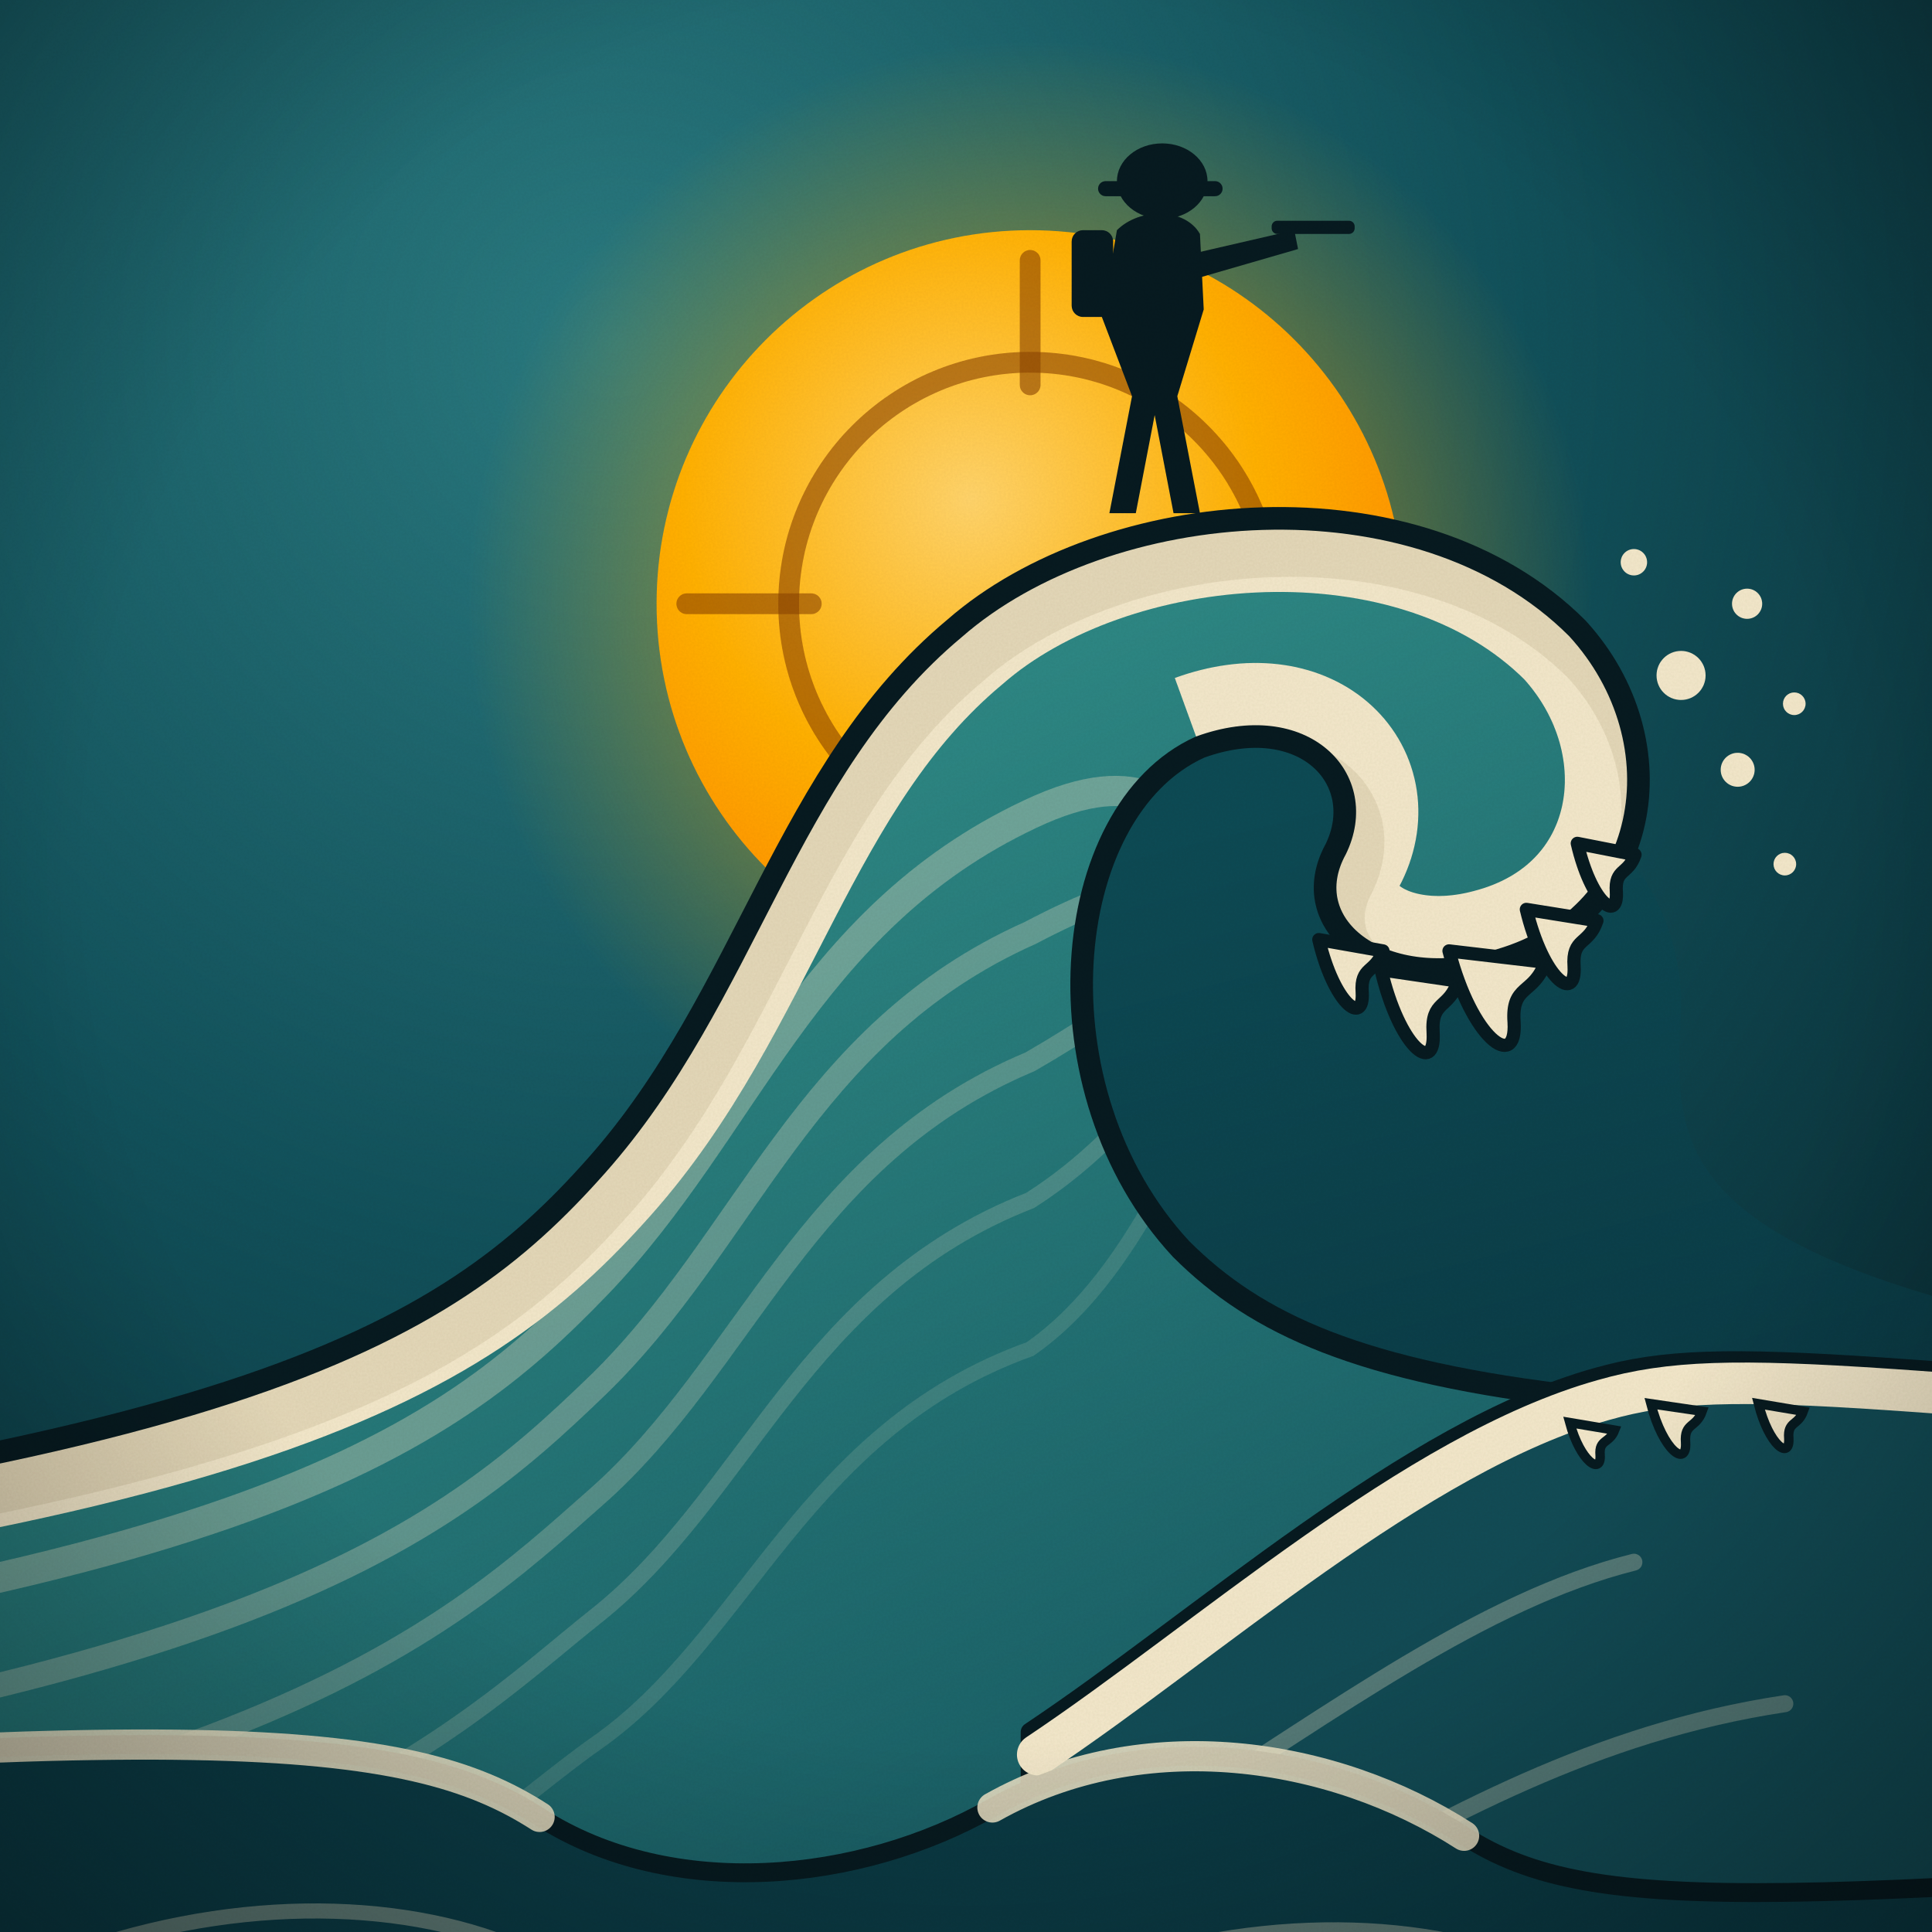
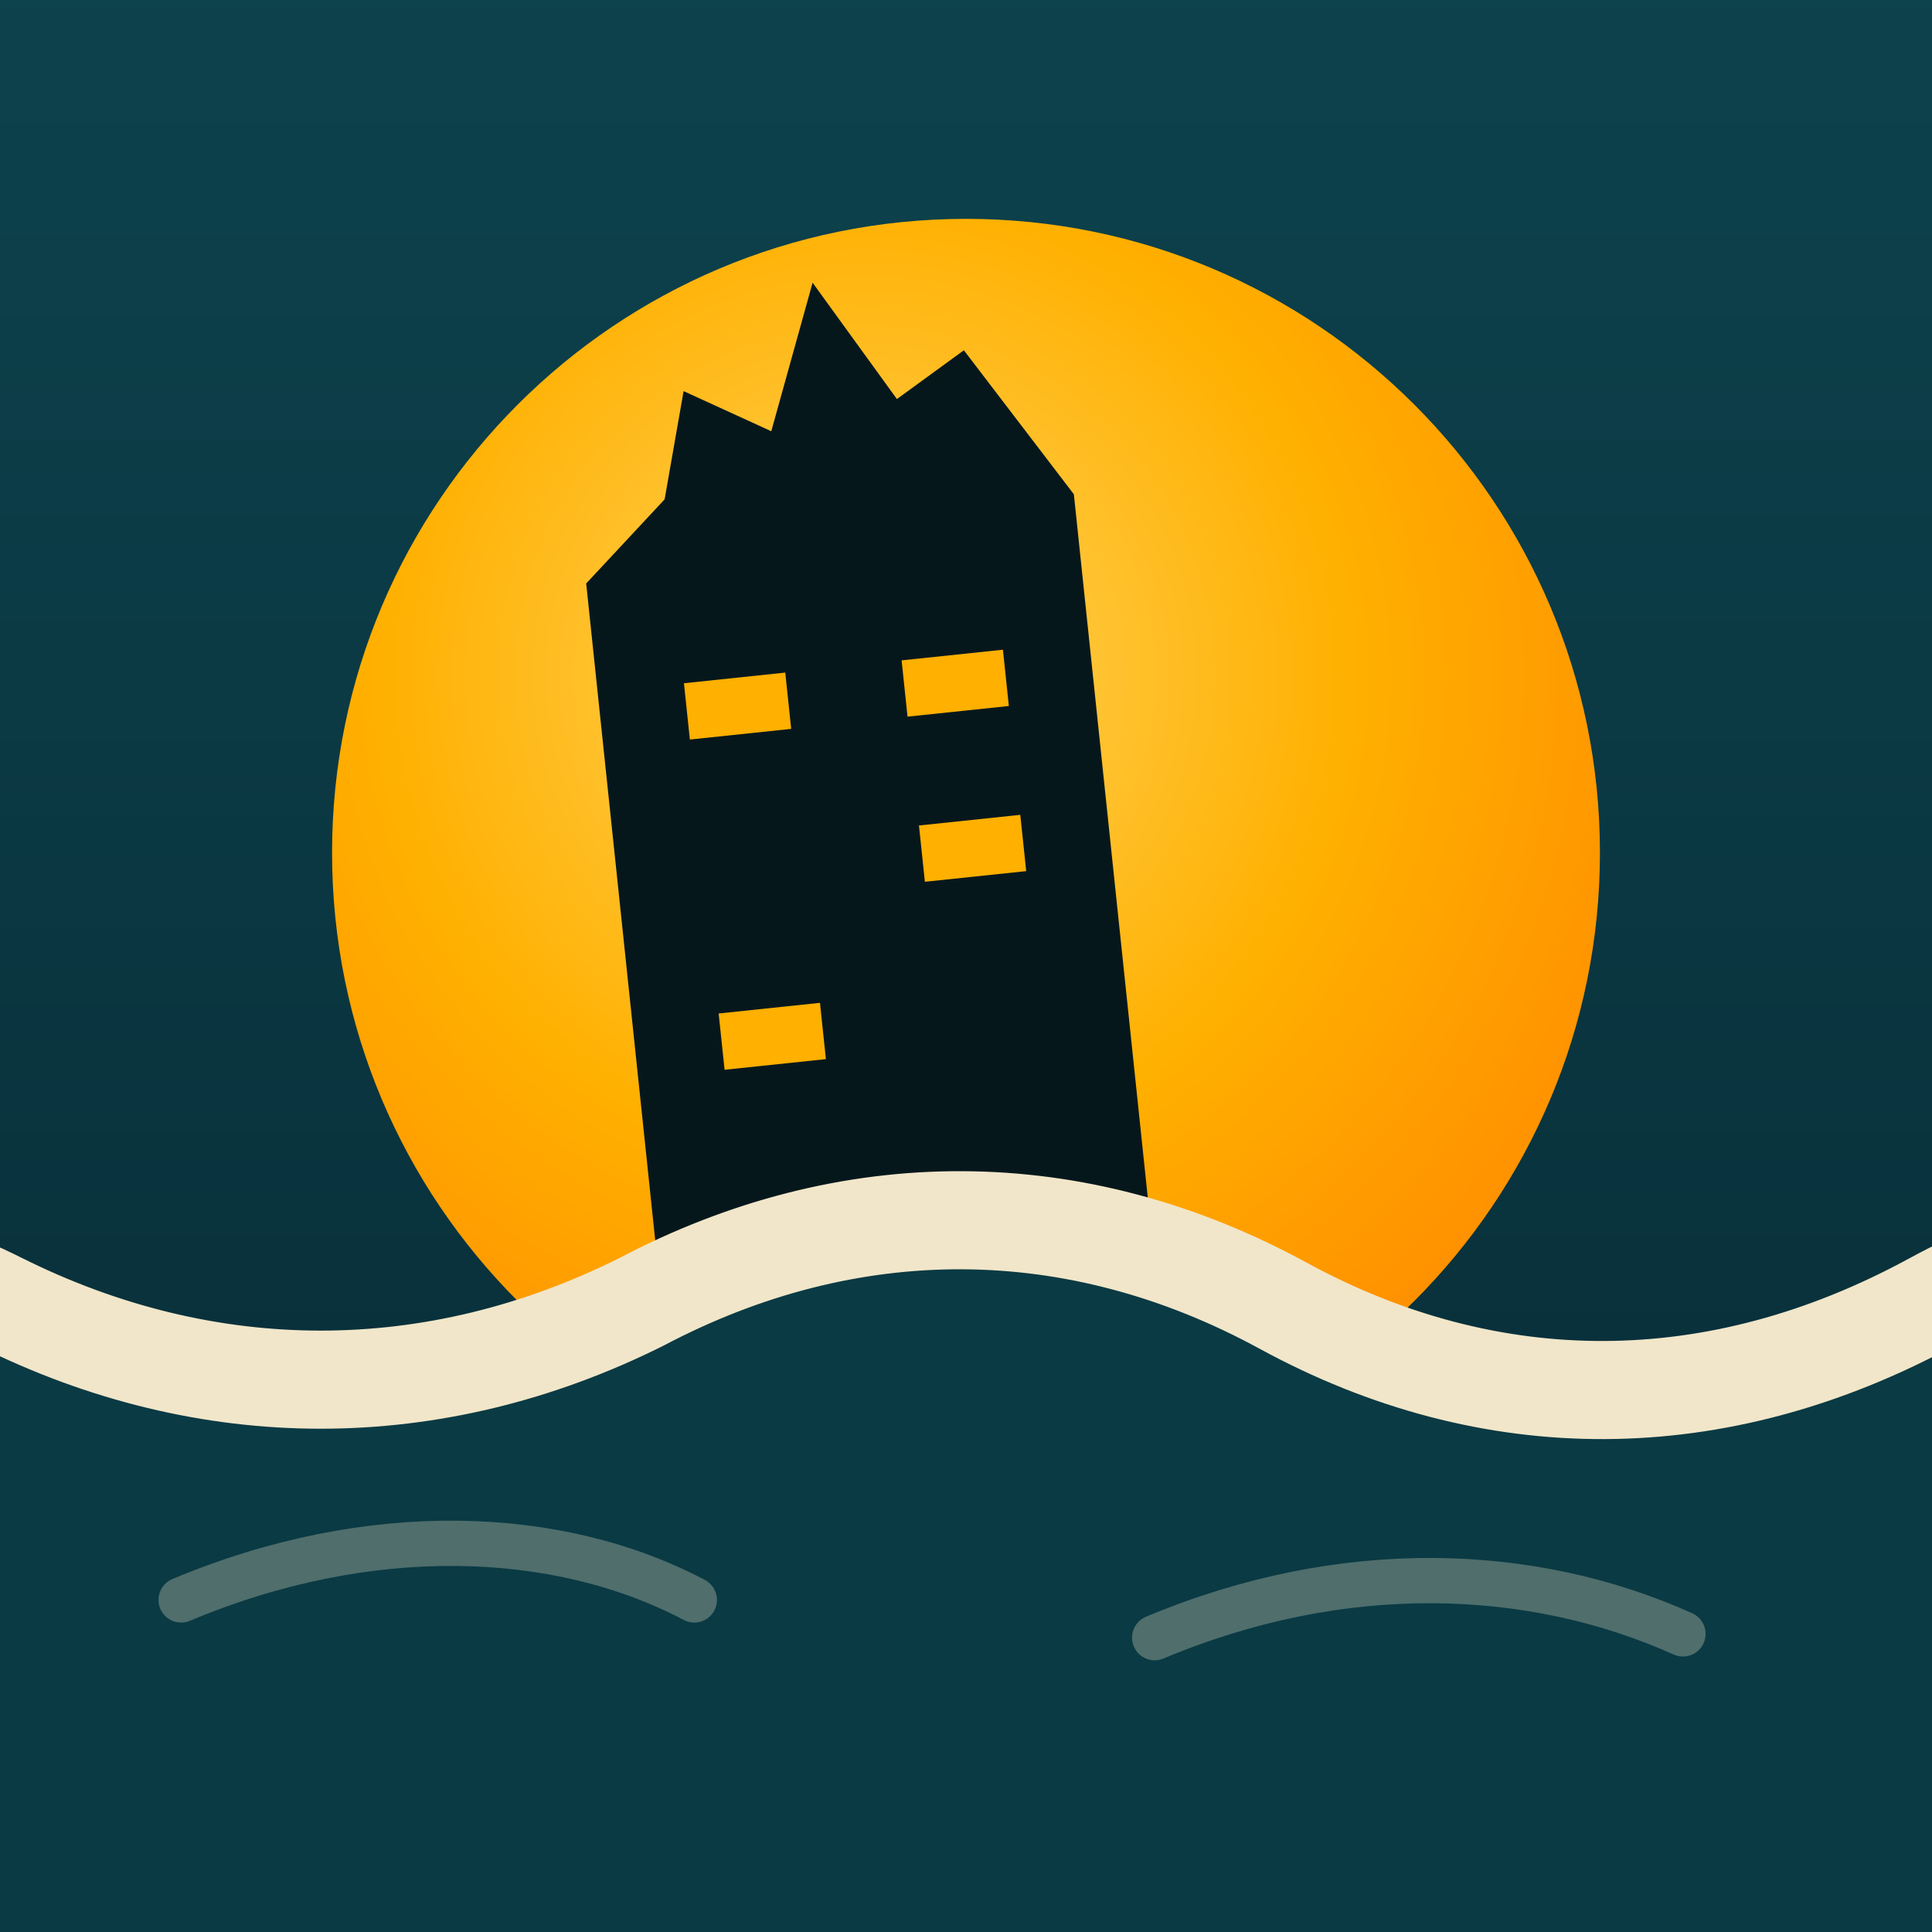
<svg xmlns="http://www.w3.org/2000/svg" viewBox="0 0 1024 1024" width="1024" height="1024">
  <defs>
-     <radialGradient id="bg" cx="0.32" cy="0.18" r="1.05">
-       <stop offset="0" stop-color="#2a7a80" />
-       <stop offset="0.45" stop-color="#11505a" />
-       <stop offset="1" stop-color="#082229" />
+     <linearGradient id="bg" x1="0" y1="0" x2="0" y2="1">
+       <stop offset="0" stop-color="#0f4c57" />
+       <stop offset="1" stop-color="#05202a" />
+     </linearGradient>
+     <radialGradient id="sun" cx="0.42" cy="0.36" r="0.7">
+       <stop offset="0" stop-color="#ffd45e" />
+       <stop offset="0.55" stop-color="#ffb000" />
+       <stop offset="1" stop-color="#ff8c00" />
    </radialGradient>
-     <radialGradient id="sun" cx="0.42" cy="0.36" r="0.7">
-       <stop offset="0" stop-color="#ffd36a" />
-       <stop offset="0.55" stop-color="#ffb000" />
-       <stop offset="1" stop-color="#ff8a00" />
-     </radialGradient>
-     <linearGradient id="waveG" x1="0.2" y1="0.25" x2="0.75" y2="1">
-       <stop offset="0" stop-color="#2f8a86" />
-       <stop offset="0.45" stop-color="#1b6268" />
-       <stop offset="1" stop-color="#0c3a45" />
-     </linearGradient>
-     <radialGradient id="glow">
-       <stop offset="0.55" stop-color="#ffb000" stop-opacity="0.35" />
-       <stop offset="1" stop-color="#ffb000" stop-opacity="0" />
-     </radialGradient>
-     <linearGradient id="barrel" x1="0.3" y1="0" x2="0.8" y2="1">
-       <stop offset="0" stop-color="#0d4a54" />
-       <stop offset="1" stop-color="#0a3540" />
-     </linearGradient>
-     <radialGradient id="vig" cx="0.5" cy="0.45" r="0.75">
-       <stop offset="0.6" stop-color="#000" stop-opacity="0" />
-       <stop offset="1" stop-color="#000" stop-opacity="0.35" />
-     </radialGradient>
-     <filter id="grain" x="0" y="0" width="100%" height="100%">
-       <feTurbulence type="fractalNoise" baseFrequency="0.85" numOctaves="2" seed="7" />
-       <feColorMatrix values="0 0 0 0 0.5  0 0 0 0 0.45  0 0 0 0 0.35  0 0 0 1.4 -0.2" />
-     </filter>
-     <clipPath id="waveClip">
-       <path d="M-420,770 C140,720 250,650 330,560 C410,470 430,350 520,275 C600,205 765,190 850,275 C905,335 890,430 805,452 C745,468 700,432 722,392 C740,355 705,318 650,338 C575,372 562,520 640,604 C720,684 860,705 1444,690 L1444,1444 L-420,1444 Z" />
-     </clipPath>
  </defs>
-   <rect width="1024" height="1024" fill="url(#bg)" />
-   <g transform="translate(0.0,0.0) scale(1.0) translate(-14,58)">
-     <circle cx="560" cy="262" r="300" fill="url(#glow)" />
-     <circle cx="560" cy="262" r="198" fill="url(#sun)" />
-     <g stroke="#8a4300" stroke-opacity="0.6" stroke-width="11" fill="none" stroke-linecap="round">
-       <circle cx="560" cy="262" r="128" />
-       <path d="M560,80 v66 M560,378 v66 M378,262 h66 M676,262 h66" />
+   <rect x="-400" y="-400" width="1824" height="1824" fill="url(#bg)" />
+   <g>
+     <circle cx="512" cy="452" r="336" fill="url(#sun)" />
+     <g transform="rotate(-6 512 1000)">
+       <path d="M384,1100 L384,292 L430,252 L446,196 L490,222 L520,146 L558,212 L596,190 L646,272 L646,1100 Z" fill="#06171c" />
+       <g fill="#ffb000">
+         <rect x="430" y="350" width="54" height="30" />
+         <rect x="546" y="350" width="54" height="30" />
+         <rect x="546" y="438" width="54" height="30" />
+         <rect x="430" y="526" width="54" height="30" />
+       </g>
    </g>
-     <path d="M650,338 C760,300 900,360 905,470 C905,560 860,640 1444,690 L1444,760 C860,720 700,690 640,604 C562,520 575,372 650,338 Z" fill="url(#barrel)" />
-     <path d="M-420,770 C140,720 250,650 330,560 C410,470 430,350 520,275 C600,205 765,190 850,275 C905,335 890,430 805,452 C745,468 700,432 722,392 C740,355 705,318 650,338 C575,372 562,520 640,604 C720,684 860,705 1444,690 L1444,1444 L-420,1444 Z" fill="url(#waveG)" />
-     <g clip-path="url(#waveClip)">
-       <path d="M-420,840 C140,790 250,706.0 330,623.0 C410,540 440,430 560,373.5 C620,345 640,372.0 660,395.0" stroke="#f1e6c9" stroke-opacity="0.34" stroke-width="16" fill="none" stroke-linecap="round" />
-       <path d="M-420,900 C140,850 250,754.0 330,677.0 C410,600 440,490 560,436.5 C620,405 640,408.0 660,425.0" stroke="#f1e6c9" stroke-opacity="0.29" stroke-width="13" fill="none" stroke-linecap="round" />
-       <path d="M-420,965 C140,915 250,806.0 330,735.5 C410,665 440,555 560,504.75 C620,470 640,447.0 660,457.5" stroke="#f1e6c9" stroke-opacity="0.24" stroke-width="11" fill="none" stroke-linecap="round" />
-       <path d="M-420,1035 C140,985 250,862.0 330,798.5 C410,735 440,625 560,578.25 C620,540 640,489.0 660,492.5" stroke="#f1e6c9" stroke-opacity="0.19" stroke-width="9" fill="none" stroke-linecap="round" />
-       <path d="M-420,1110 C140,1060 250,922.0 330,866.0 C410,810 440,700 560,657.0 C620,615 640,534.0 660,530.0" stroke="#f1e6c9" stroke-opacity="0.14" stroke-width="8" fill="none" stroke-linecap="round" />
-       <path d="M-420,770 C140,720 250,650 330,560 C410,470 430,350 520,275 C600,205 765,190 850,275 C905,335 890,430 805,452 C745,468 700,432 722,392 C740,355 705,318 650,338" stroke="#f1e6c9" stroke-width="78" fill="none" stroke-linejoin="round" />
-       <path d="M-420,770 C140,720 250,650 330,560 C410,470 430,350 520,275 C600,205 765,190 850,275 C905,335 890,430 805,452 C745,468 700,432 722,392 C740,355 705,318 650,338" stroke="#d9ccab" stroke-width="30" fill="none" stroke-linejoin="round" transform="translate(6,16)" stroke-opacity="0.6" />
-     </g>
-     <path d="M-420,770 C140,720 250,650 330,560 C410,470 430,350 520,275 C600,205 765,190 850,275 C905,335 890,430 805,452 C745,468 700,432 722,392 C740,355 705,318 650,338 C575,372 562,520 640,604 C720,684 860,705 1444,690 L1444,1444 L-420,1444 Z" fill="none" stroke="#071a20" stroke-width="12" stroke-linejoin="round" />
-     <path d="M782,446 C794.0,492.6 818.0,510 816.5,483.9 C815.0,463.6 827.0,469.4 833.0,452 Z" fill="#f1e6c9" stroke="#071a20" stroke-width="7" stroke-linejoin="round" />
-     <path d="M746,456 C755.6,497.0 774.8,512 773.6,489.5 C772.4,472.0 782.0,477.0 786.8,462 Z" fill="#f1e6c9" stroke="#071a20" stroke-width="7" stroke-linejoin="round" />
-     <path d="M713,440 C721.0,474.0 737.0,486 736.0,468.0 C735.0,454.0 743.0,458.0 747.0,446 Z" fill="#f1e6c9" stroke="#071a20" stroke-width="7" stroke-linejoin="round" />
-     <path d="M823,424 C831.8,460.8 849.4,474 848.3,454.2 C847.2,438.8 856.0,443.2 860.4,430 Z" fill="#f1e6c9" stroke="#071a20" stroke-width="7" stroke-linejoin="round" />
-     <path d="M850,389 C857.2,420.2 871.6,431 870.7,414.8 C869.8,402.2 877.0,405.8 880.6,395 Z" fill="#f1e6c9" stroke="#071a20" stroke-width="7" stroke-linejoin="round" />
-     <circle cx="905" cy="300" r="13" fill="#f1e6c9" />
-     <circle cx="935" cy="350" r="9" fill="#f1e6c9" />
-     <circle cx="940" cy="262" r="8" fill="#f1e6c9" />
-     <circle cx="965" cy="315" r="6" fill="#f1e6c9" />
-     <circle cx="880" cy="240" r="7" fill="#f1e6c9" />
-     <circle cx="960" cy="400" r="6" fill="#f1e6c9" />
-     <g transform="translate(628,214)" fill="#071a20">
-       <path d="M-26,0 L-14,-62 L-30,-104 L-22,-150 C-10,-162 14,-162 22,-148 L24,-108 L10,-62 L22,0 L8,0 L-2,-52 L-12,0 Z" />
-       <ellipse cx="2" cy="-176" rx="24" ry="20" />
-       <rect x="-32" y="-176" width="66" height="8" rx="4" />
-       <rect x="-46" y="-150" width="22" height="46" rx="6" />
-       <path d="M-6,-132 L72,-150 L74,-140 L-2,-118 Z" />
-       <rect x="60" y="-155" width="44" height="7" rx="3" />
-     </g>
-     <path d="M560,860 C650,800 760,700 860,672 C930,652 1000,668 1444,700 L1444,1444 L560,1444 Z" fill="#124b55" stroke="#071a20" stroke-width="10" stroke-linejoin="round" />
-     <path d="M560,860 C650,800 760,700 860,672 C930,652 1000,668 1444,700" stroke="#f1e6c9" stroke-width="22" fill="none" stroke-linecap="round" transform="translate(4,12)" />
-     <path d="M640,900 C720,850 800,790 880,770 M700,950 C780,905 860,860 960,845" stroke="#f1e6c9" stroke-opacity="0.3" stroke-width="9" fill="none" stroke-linecap="round" />
-     <path d="M889,686 C895.4,711.0 908.2,720 907.4,706.5 C906.6,696.0 913.0,699.0 916.2,690 Z" fill="#f1e6c9" stroke="#071a20" stroke-width="5" />
-     <path d="M946,686 C951.6,708.2 962.8,716 962.1,704.3 C961.4,695.2 967.0,697.8 969.8,690 Z" fill="#f1e6c9" stroke="#071a20" stroke-width="5" />
-     <path d="M846,696 C851.6,716.8 862.8,724 862.1,713.2 C861.4,704.8 867.0,707.2 869.8,700 Z" fill="#f1e6c9" stroke="#071a20" stroke-width="5" />
-     <path d="M-420,900 C120,850 230,860 300,905 C370,950 470,940 540,900 C620,855 720,870 790,915 C860,960 960,950 1444,915 L1444,1444 L-420,1444 Z" fill="#0b3a44" stroke="#071a20" stroke-width="10" />
-     <path d="M-420,900 C120,850 230,860 300,905 M540,900 C620,855 720,870 790,915" stroke="#f1e6c9" stroke-width="16" fill="none" stroke-linecap="round" stroke-opacity="0.85" />
-     <path d="M60,975 C150,945 240,950 300,980 M600,985 C690,955 780,960 840,990" stroke="#f1e6c9" stroke-width="8" fill="none" stroke-linecap="round" stroke-opacity="0.35" />
+     <path d="M-400,712 C-200,650 -100,640 0,690 C110,745 230,745 340,690 C450,632 570,632 680,692 C790,752 910,752 1024,690 C1130,632 1250,640 1424,700 L1424,1424 L-400,1424 Z" fill="#0a3a44" />
+     <path d="M-400,712 C-200,650 -100,640 0,690 C110,745 230,745 340,690 C450,632 570,632 680,692 C790,752 910,752 1024,690 C1130,632 1250,640 1424,700" fill="none" stroke="#f1e6c9" stroke-width="52" stroke-linecap="round" />
+     <path d="M96,848 C196,806 296,810 368,848 M612,868 C712,826 812,830 892,866" fill="none" stroke="#f1e6c9" stroke-opacity="0.3" stroke-width="24" stroke-linecap="round" />
  </g>
-   <rect width="1024" height="1024" filter="url(#grain)" opacity="0.10" style="mix-blend-mode:multiply" />
-   <rect width="1024" height="1024" fill="url(#vig)" />
</svg>
